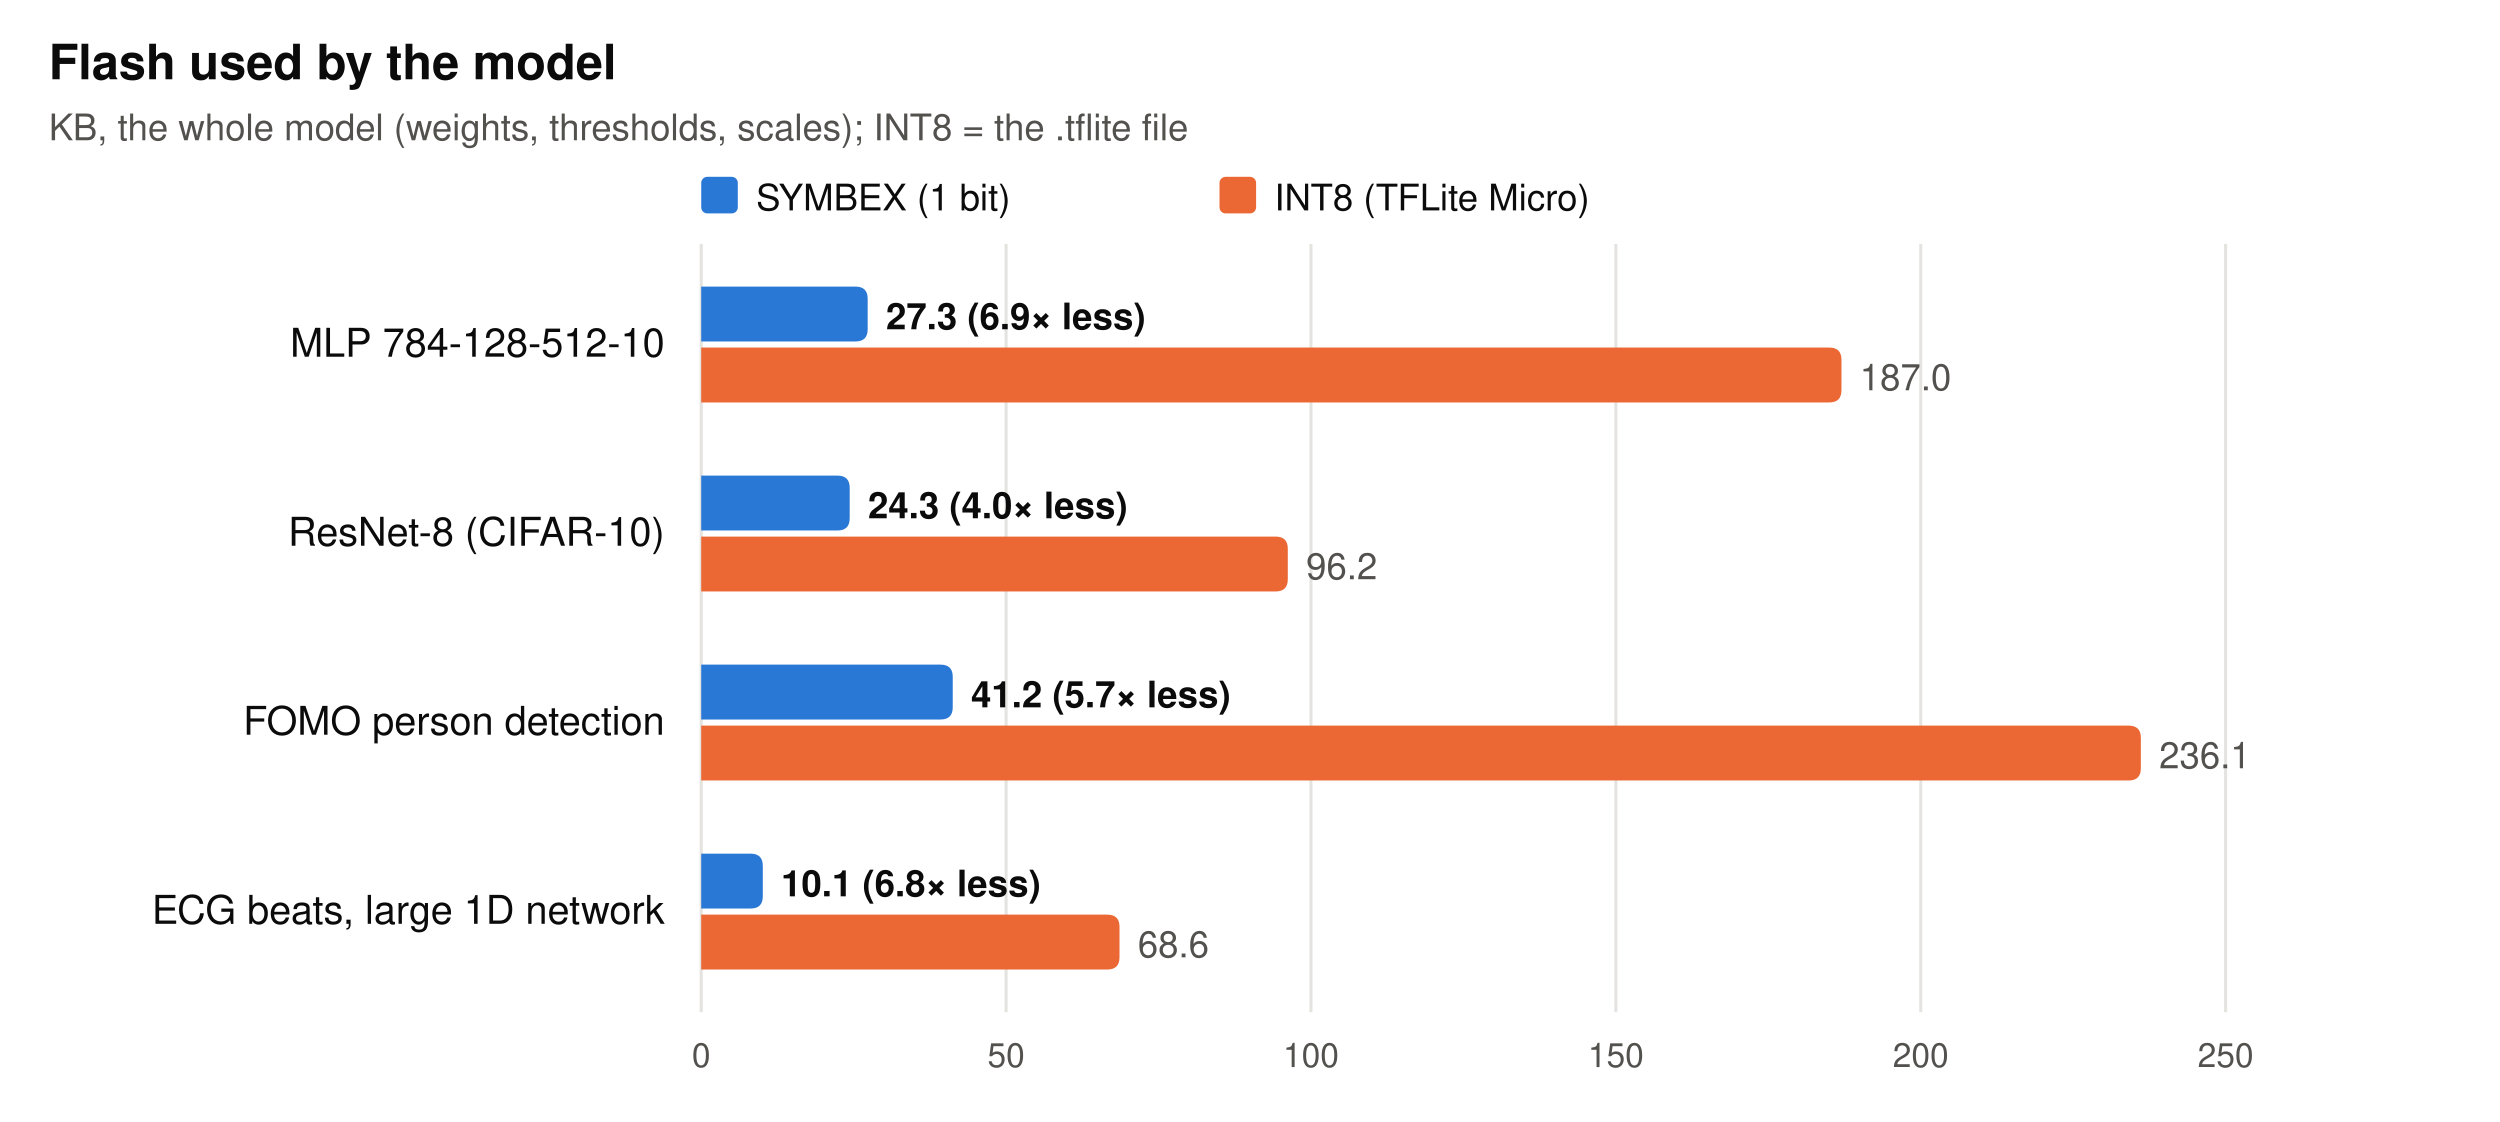
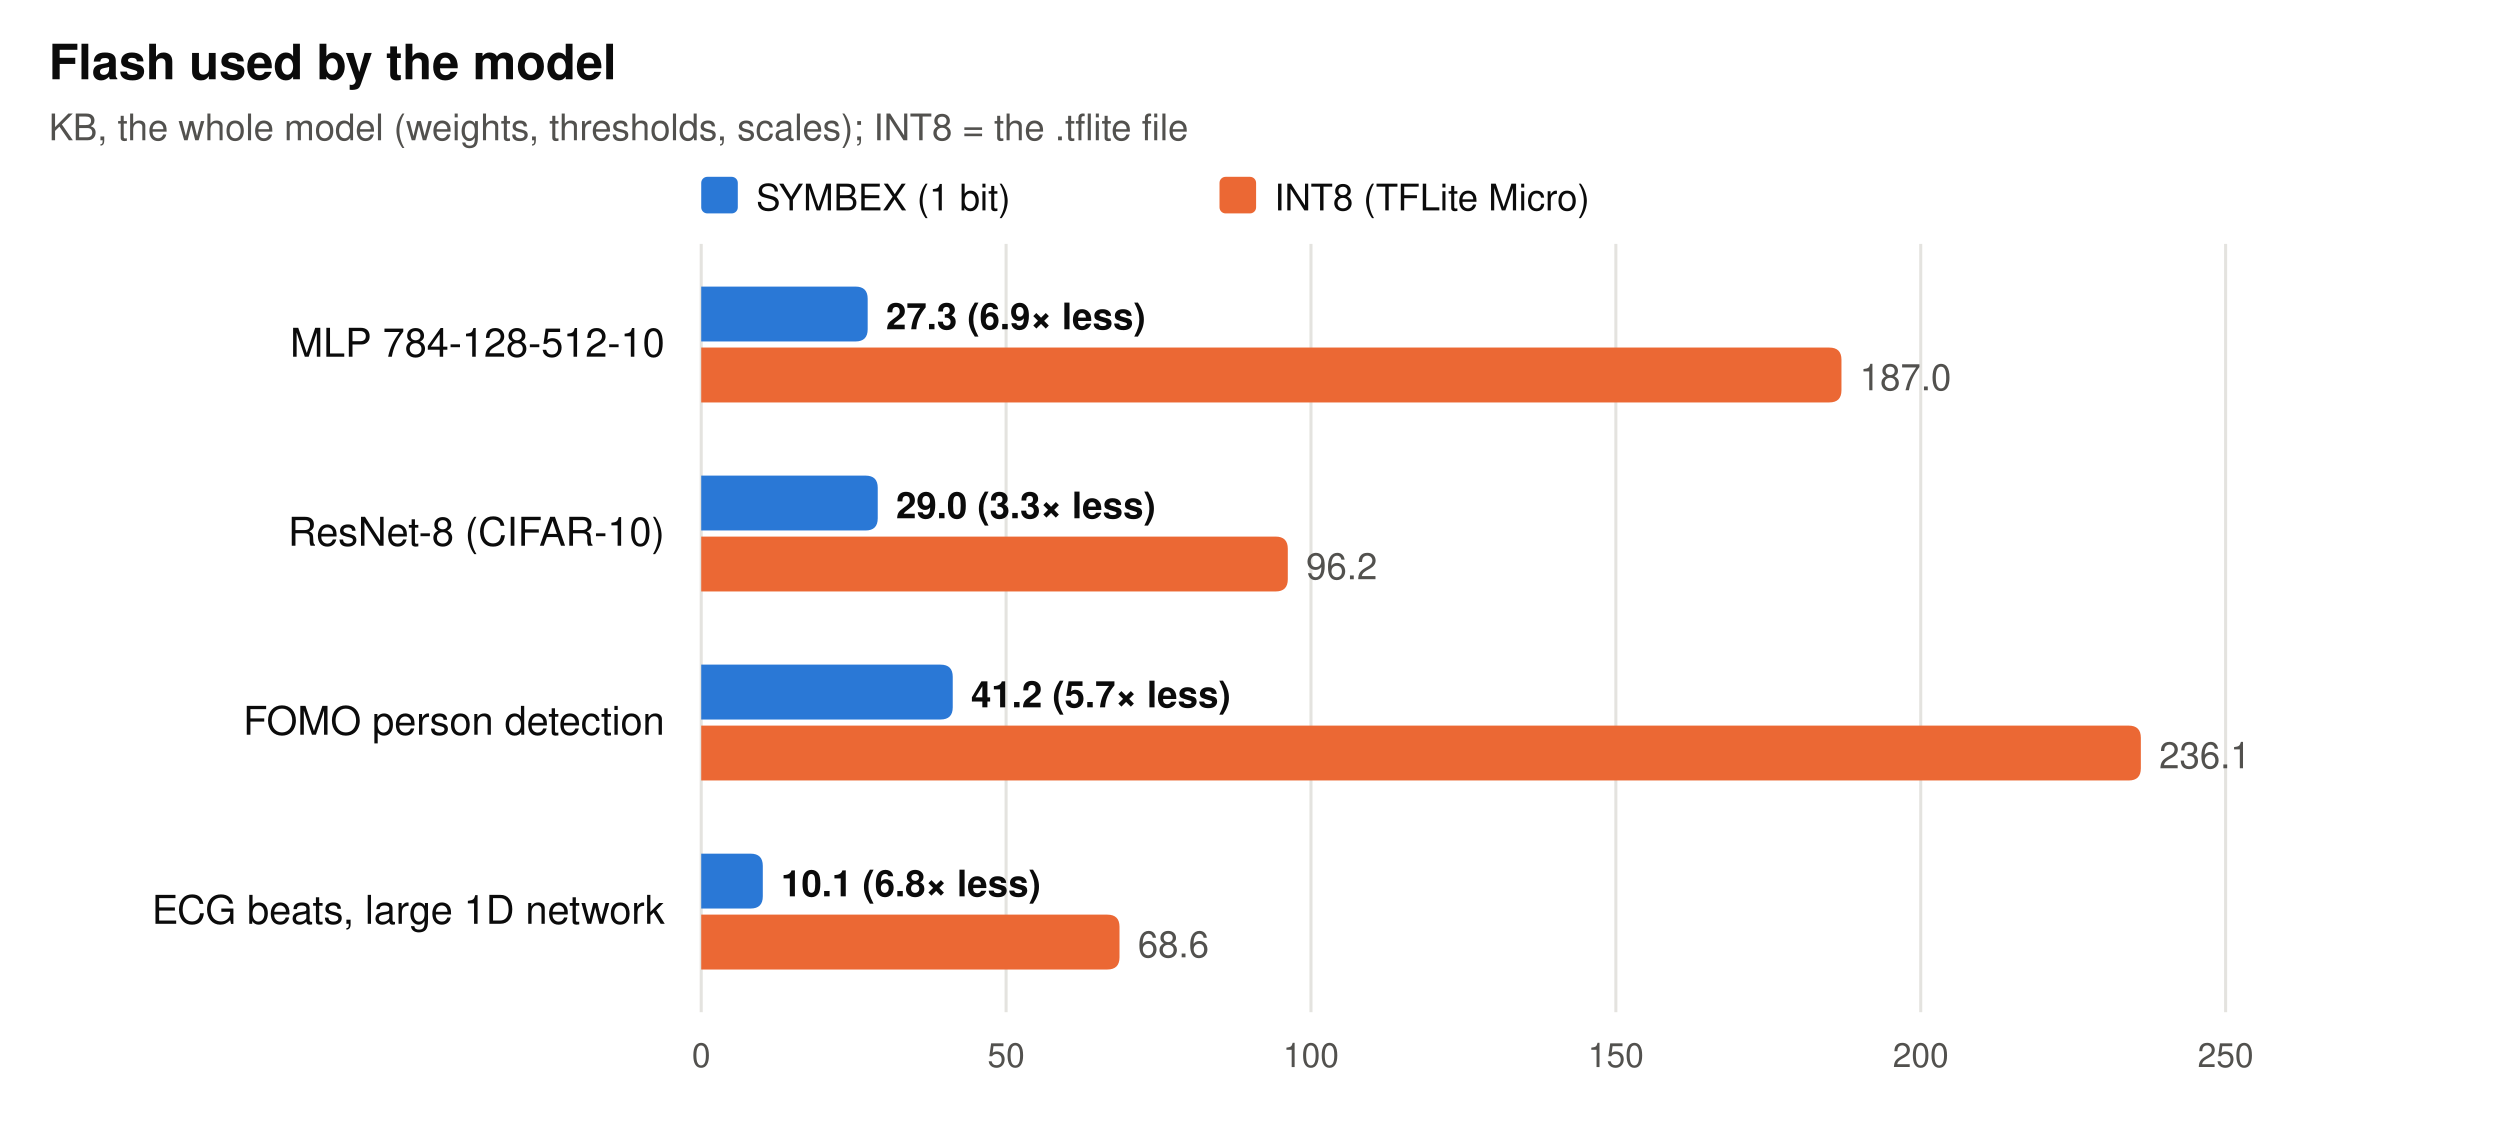
<svg xmlns="http://www.w3.org/2000/svg" width="820" height="368" viewBox="0 0 820 368" font-family="-apple-system, 'Segoe UI', Helvetica, Arial, sans-serif" role="img">
  <text x="16.0" y="26.0" fill="#0b0b0b" font-size="16" text-anchor="start" font-weight="bold">Flash used by the model</text>
  <text x="16.0" y="46.0" fill="#52514e" font-size="12" text-anchor="start" font-weight="normal">KB, the whole model (weights, thresholds, scales); INT8 = the .tflite file</text>
  <rect x="230" y="58" width="12" height="12" rx="2" fill="#2a78d6" />
  <text x="248.0" y="69.0" fill="#0b0b0b" font-size="12" text-anchor="start" font-weight="normal">SYMBEX (1 bit)</text>
  <rect x="400" y="58" width="12" height="12" rx="2" fill="#eb6834" />
  <text x="418.0" y="69.0" fill="#0b0b0b" font-size="12" text-anchor="start" font-weight="normal">INT8 (TFLite Micro)</text>
  <line x1="230.0" y1="80" x2="230.0" y2="332" stroke="#e4e3df" />
  <text x="230.0" y="350.0" fill="#52514e" font-size="11" text-anchor="middle" font-weight="normal">0</text>
  <line x1="330.0" y1="80" x2="330.0" y2="332" stroke="#e4e3df" />
  <text x="330.0" y="350.0" fill="#52514e" font-size="11" text-anchor="middle" font-weight="normal">50</text>
  <line x1="430.0" y1="80" x2="430.0" y2="332" stroke="#e4e3df" />
  <text x="430.0" y="350.0" fill="#52514e" font-size="11" text-anchor="middle" font-weight="normal">100</text>
  <line x1="530.0" y1="80" x2="530.0" y2="332" stroke="#e4e3df" />
  <text x="530.0" y="350.0" fill="#52514e" font-size="11" text-anchor="middle" font-weight="normal">150</text>
  <line x1="630.0" y1="80" x2="630.0" y2="332" stroke="#e4e3df" />
  <text x="630.0" y="350.0" fill="#52514e" font-size="11" text-anchor="middle" font-weight="normal">200</text>
  <line x1="730.0" y1="80" x2="730.0" y2="332" stroke="#e4e3df" />
  <text x="730.0" y="350.0" fill="#52514e" font-size="11" text-anchor="middle" font-weight="normal">250</text>
  <text x="218.0" y="117.0" fill="#0b0b0b" font-size="13" text-anchor="end" font-weight="normal">MLP 784-128-512-10</text>
  <path d="M230.0,94.0 H280.6 Q284.6,94.0 284.6,98.0 V108.0 Q284.6,112.0 280.6,112.0 H230.0 Z" fill="#2a78d6" />
  <text x="290.6" y="108.0" fill="#0b0b0b" font-size="12" text-anchor="start" font-weight="bold">27.3  (6.9× less)</text>
  <path d="M230.0,114.0 H600.0 Q604.0,114.0 604.0,118.0 V128.0 Q604.0,132.0 600.0,132.0 H230.0 Z" fill="#eb6834" />
  <text x="610.0" y="128.0" fill="#52514e" font-size="12" text-anchor="start" font-weight="normal">187.0</text>
  <text x="218.0" y="179.0" fill="#0b0b0b" font-size="13" text-anchor="end" font-weight="normal">ResNet-8 (CIFAR-10)</text>
-   <path d="M230.0,156.0 H274.7 Q278.7,156.0 278.7,160.0 V170.0 Q278.7,174.0 274.7,174.0 H230.0 Z" fill="#2a78d6" />
-   <text x="284.7" y="170.0" fill="#0b0b0b" font-size="12" text-anchor="start" font-weight="bold">24.3  (4.0× less)</text>
+   <path d="M230.0,156.0 H283.9 Q287.9,156.0 287.9,160.0 V170.0 Q287.9,174.0 283.9,174.0 H230.0 Z" fill="#2a78d6" />
+   <text x="293.9" y="170.0" fill="#0b0b0b" font-size="12" text-anchor="start" font-weight="bold">29.0  (3.3× less)</text>
  <path d="M230.0,176.0 H418.4 Q422.4,176.0 422.4,180.0 V190.0 Q422.4,194.0 418.4,194.0 H230.0 Z" fill="#eb6834" />
  <text x="428.4" y="190.0" fill="#52514e" font-size="12" text-anchor="start" font-weight="normal">96.2</text>
  <text x="218.0" y="241.0" fill="#0b0b0b" font-size="13" text-anchor="end" font-weight="normal">FOMO person detection</text>
  <path d="M230.0,218.0 H308.5 Q312.5,218.0 312.5,222.0 V232.0 Q312.5,236.0 308.5,236.0 H230.0 Z" fill="#2a78d6" />
  <text x="318.5" y="232.0" fill="#0b0b0b" font-size="12" text-anchor="start" font-weight="bold">41.2  (5.7× less)</text>
  <path d="M230.0,238.0 H698.2 Q702.2,238.0 702.2,242.0 V252.0 Q702.2,256.0 698.2,256.0 H230.0 Z" fill="#eb6834" />
  <text x="708.2" y="252.0" fill="#52514e" font-size="12" text-anchor="start" font-weight="normal">236.1</text>
  <text x="218.0" y="303.0" fill="#0b0b0b" font-size="13" text-anchor="end" font-weight="normal">ECG beats, large 1D network</text>
  <path d="M230.0,280.0 H246.2 Q250.2,280.0 250.2,284.0 V294.0 Q250.2,298.0 246.2,298.0 H230.0 Z" fill="#2a78d6" />
  <text x="256.2" y="294.0" fill="#0b0b0b" font-size="12" text-anchor="start" font-weight="bold">10.1  (6.8× less)</text>
  <path d="M230.0,300.0 H363.2 Q367.2,300.0 367.2,304.0 V314.0 Q367.2,318.0 363.2,318.0 H230.0 Z" fill="#eb6834" />
  <text x="373.2" y="314.0" fill="#52514e" font-size="12" text-anchor="start" font-weight="normal">68.6</text>
</svg>
